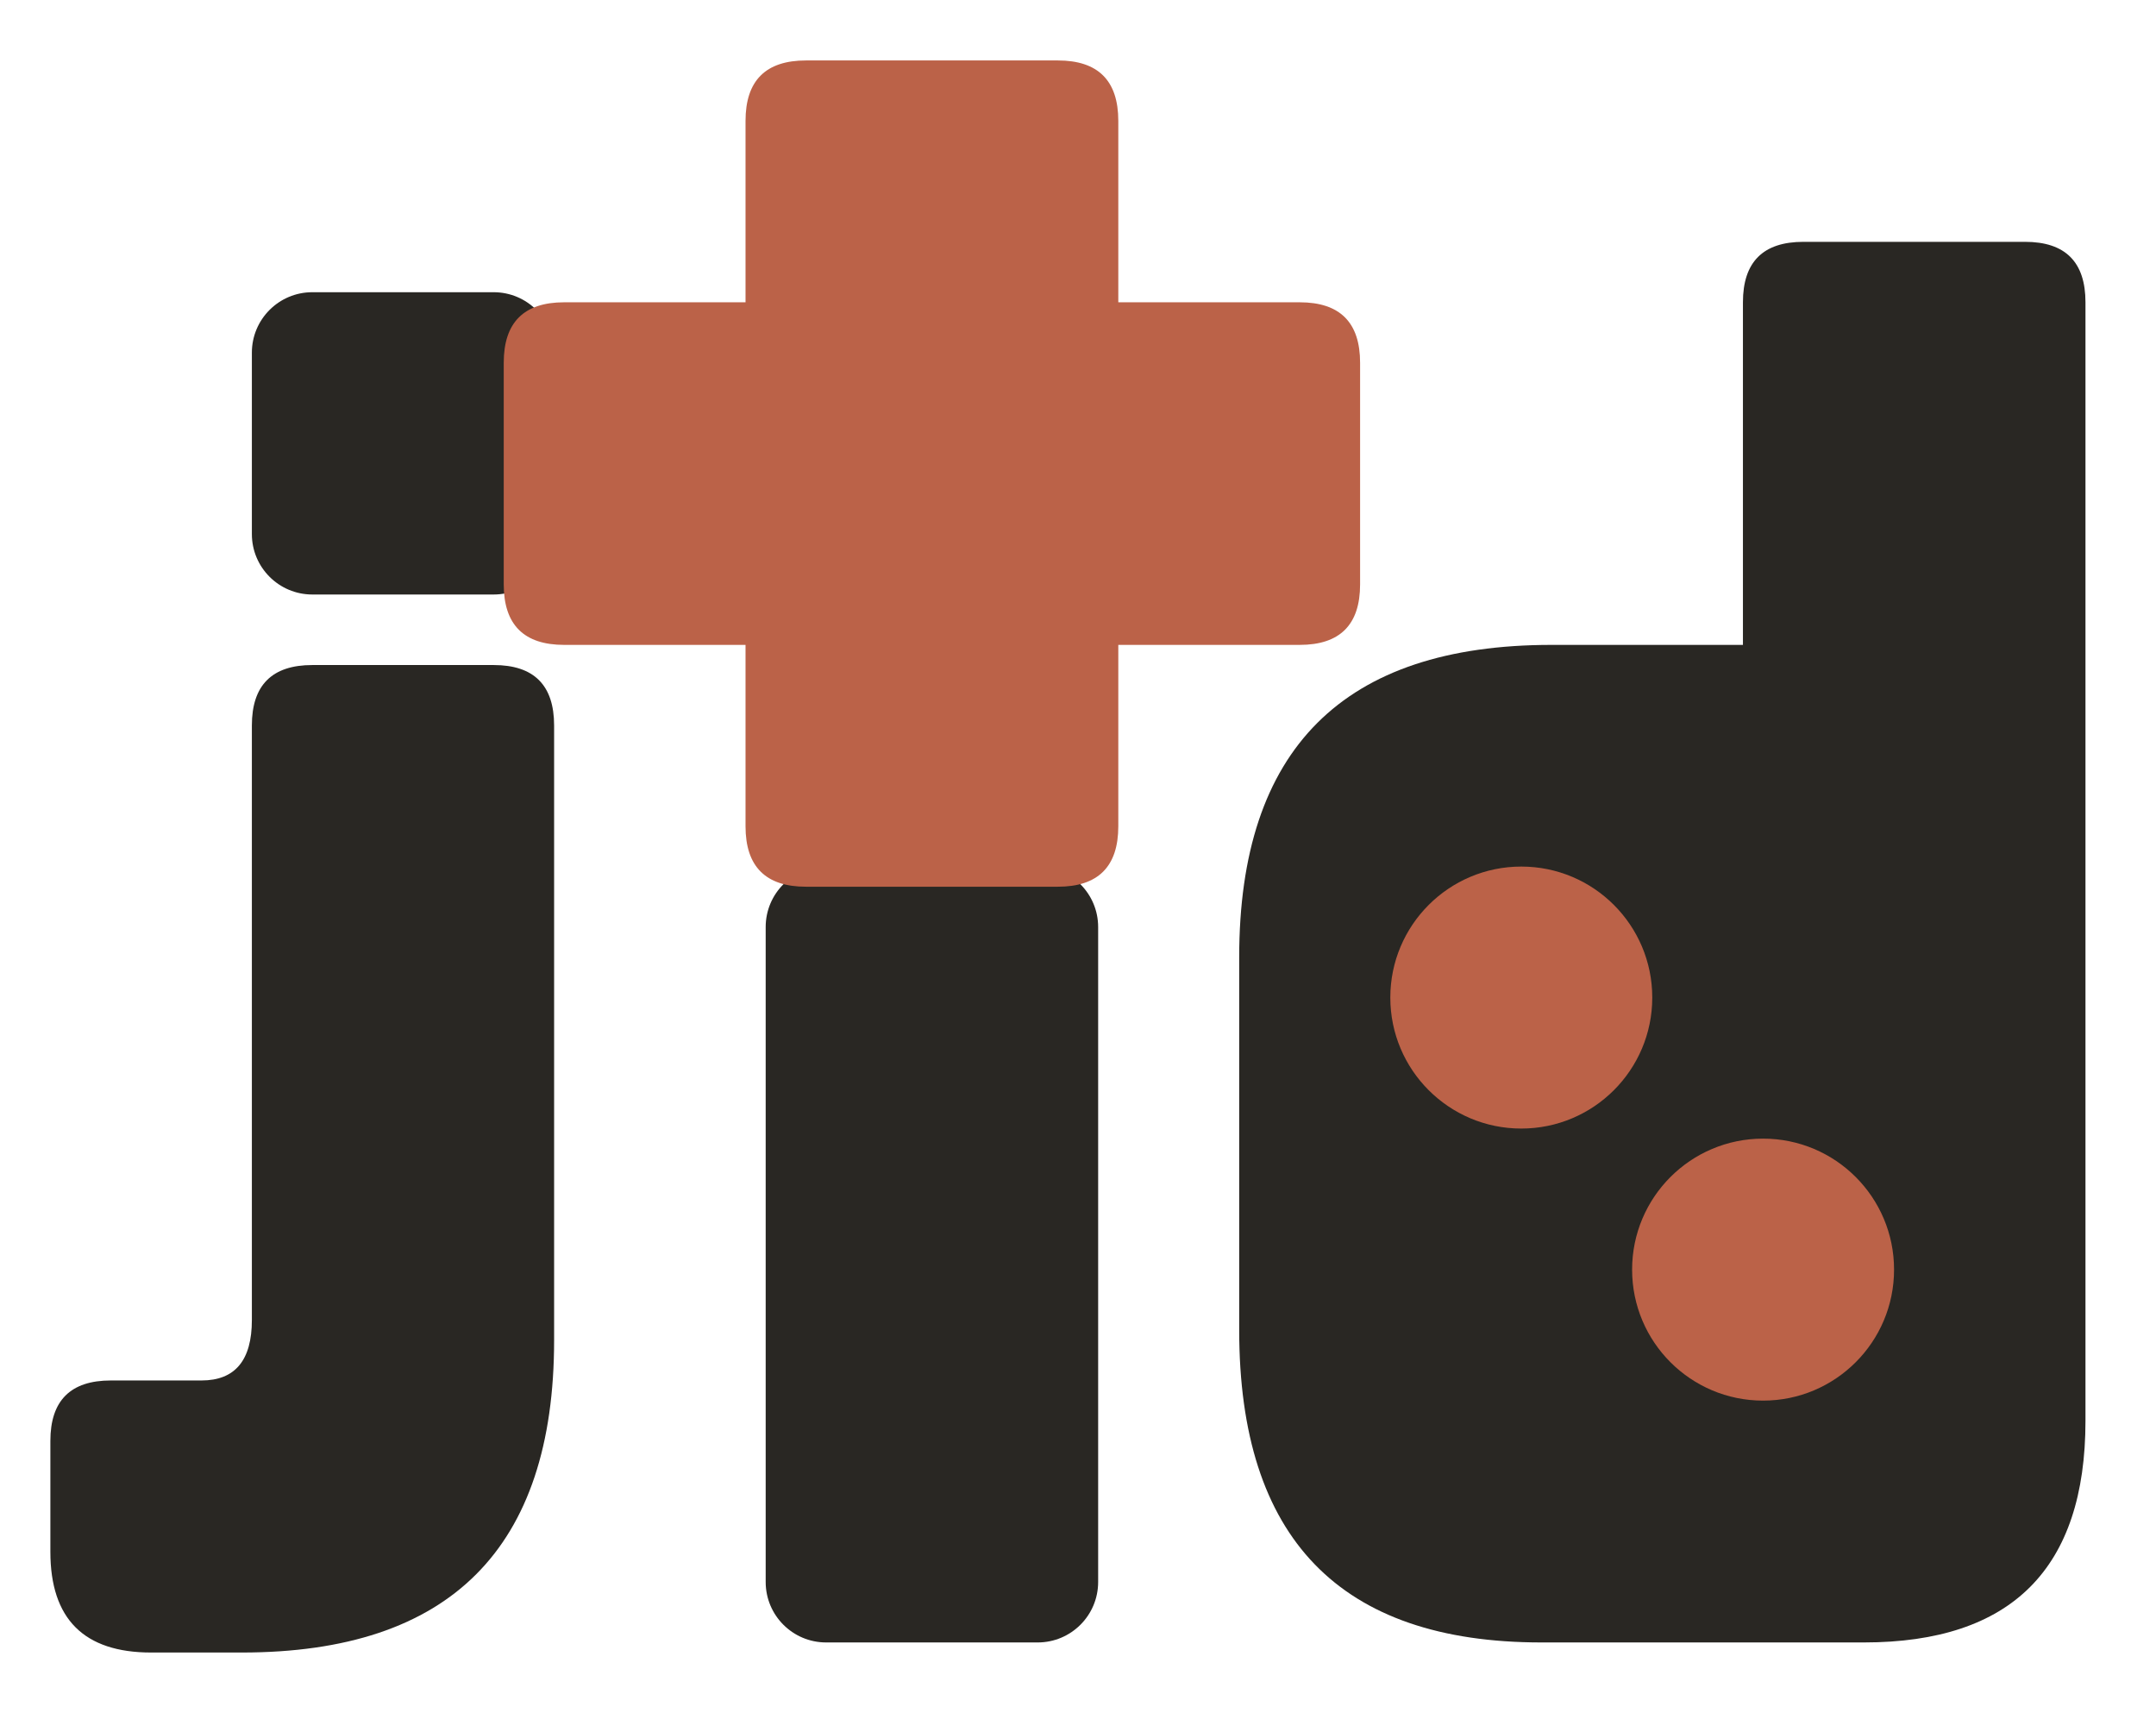
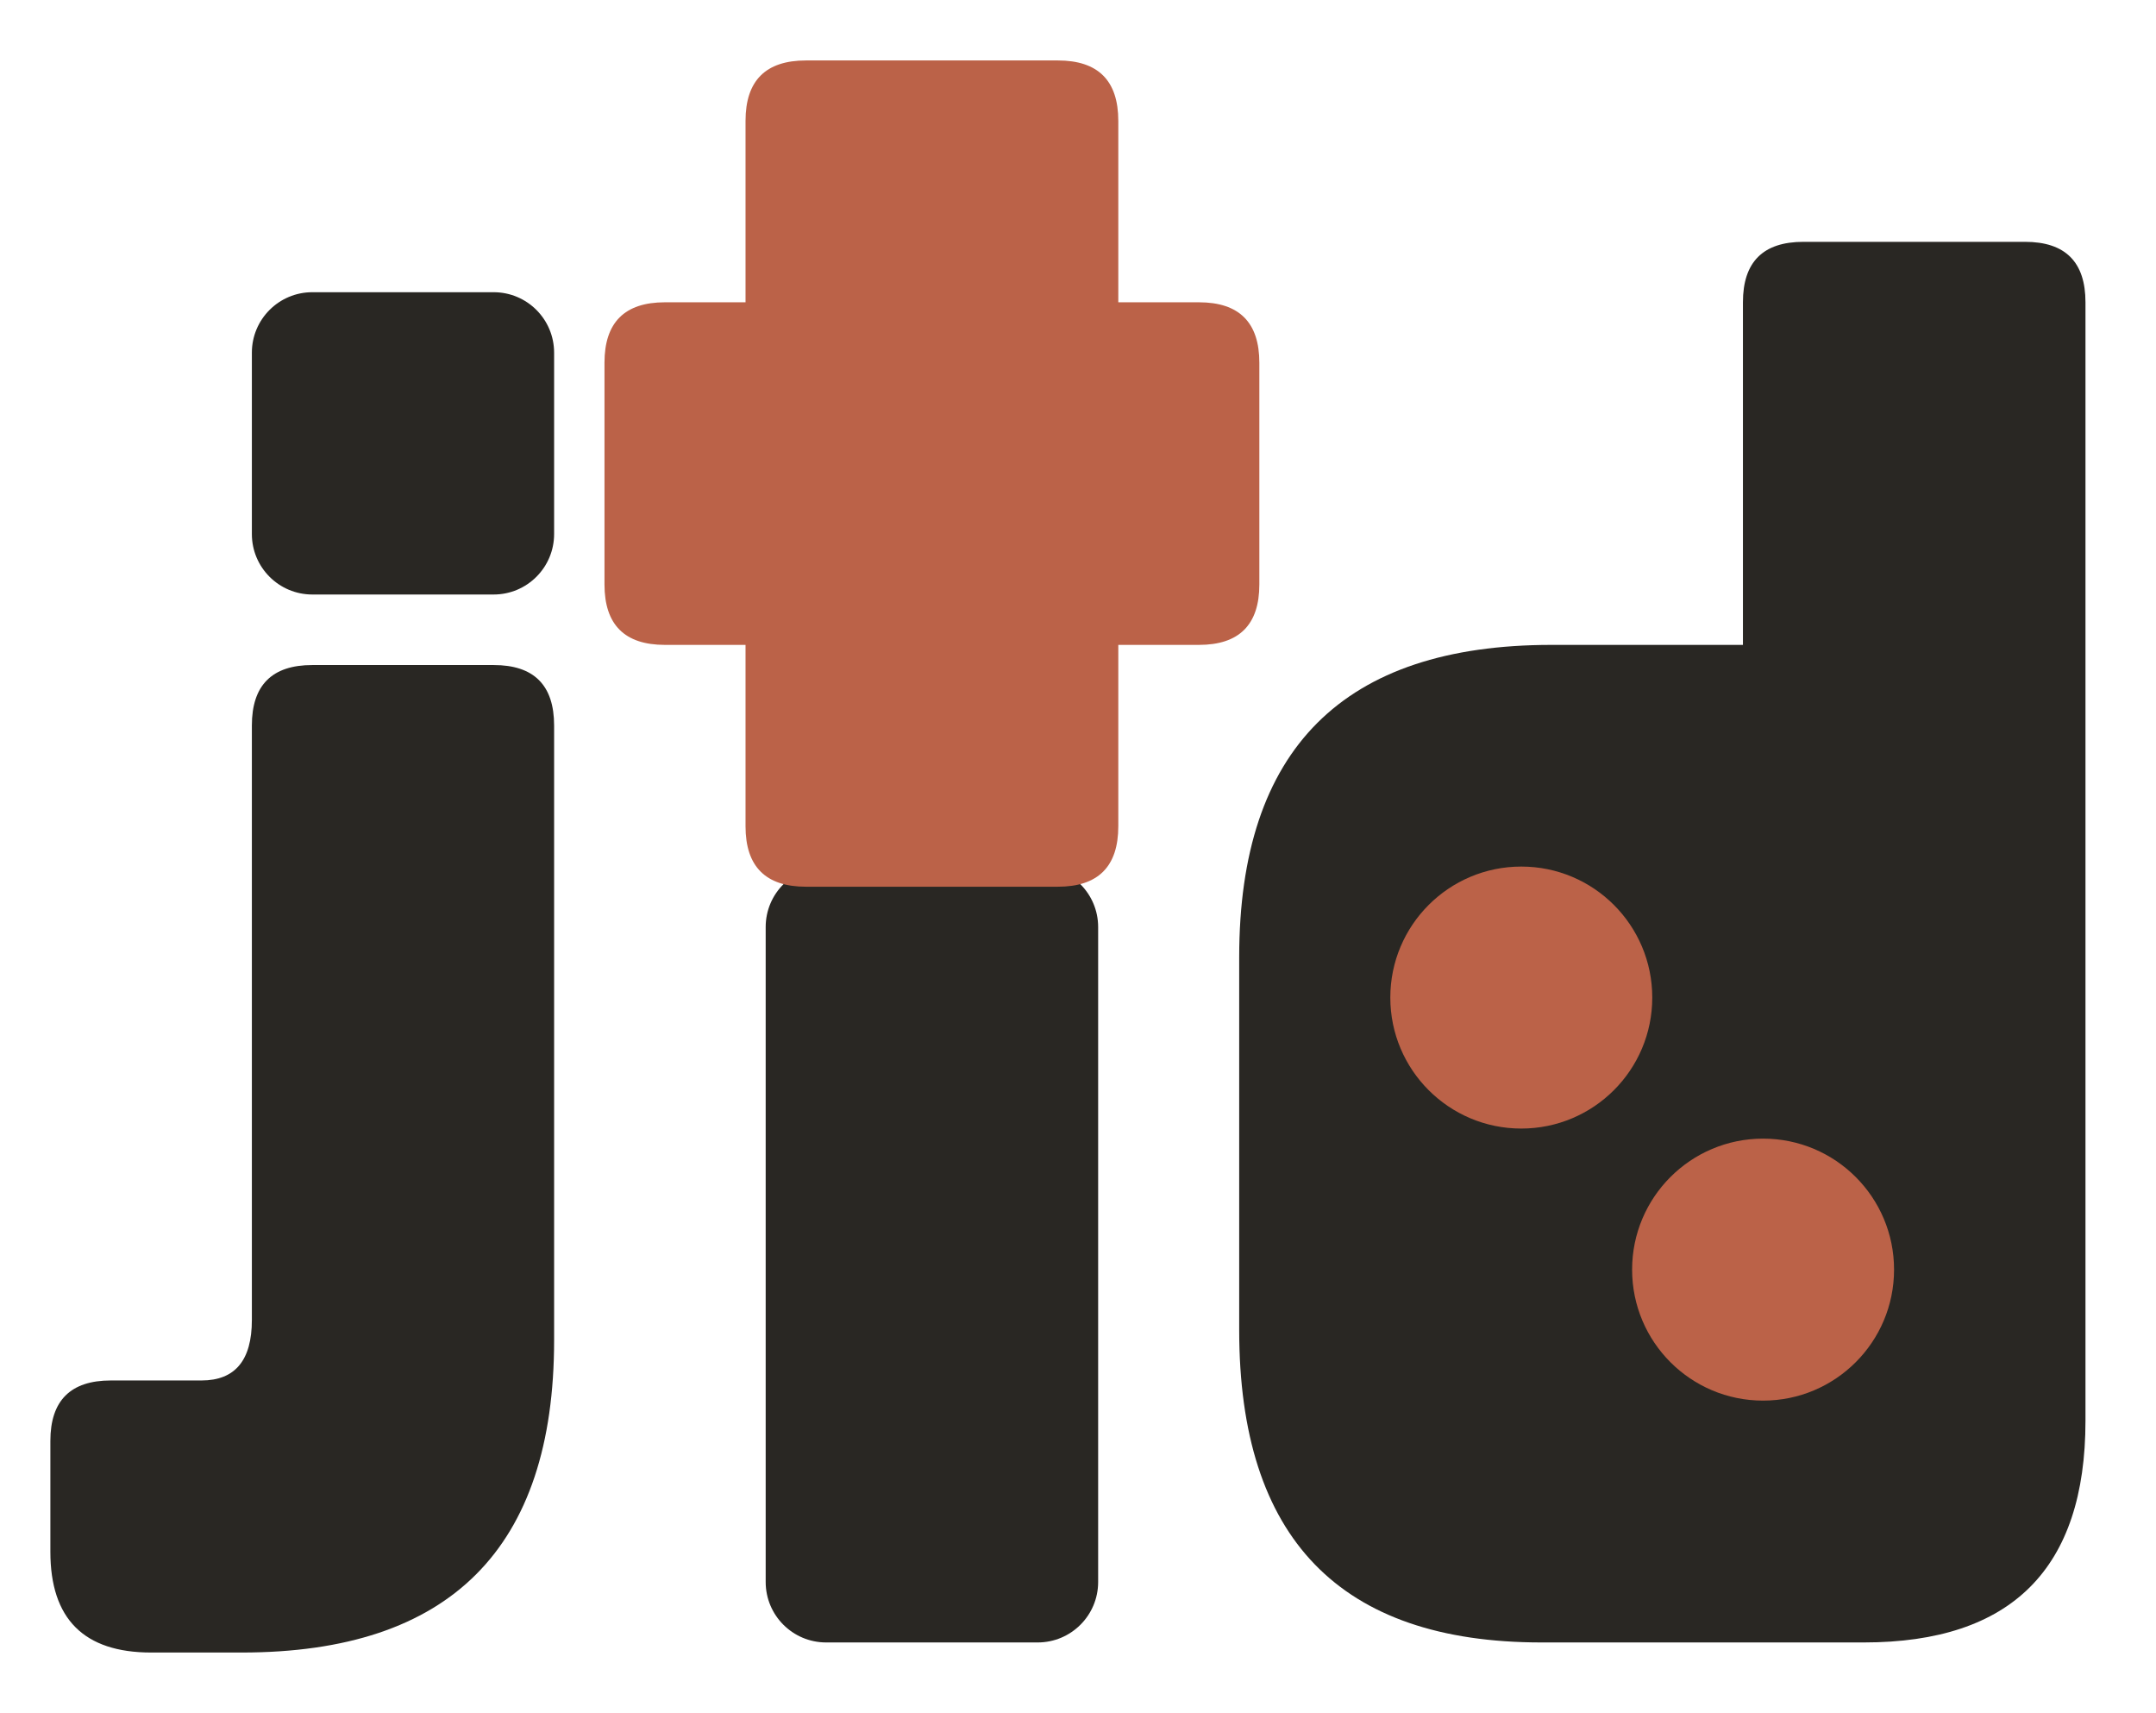
<svg xmlns="http://www.w3.org/2000/svg" viewBox="18 25 214 170">
  <g fill="#292723">
    <rect x="43" y="54" width="30" height="30" rx="6" />
    <path d="M49 91h18q6 0 6 6v61q0 31-31 31h-9q-10 0-10-10v-11q0-6 6-6h9q5 0 5-6V97q0-6 6-6Z" />
    <rect x="94" y="111" width="33" height="77" rx="6" />
    <path d="M197 49h22q6 0 6 6v111q0 22-22 22h-32q-30 0-30-31v-37q0-31 31-31h19V55q0-6 6-6Z" />
  </g>
  <g fill="#BB6248">
-     <path d="M98 31h25q6 0 6 6v18h18q6 0 6 6v22q0 6-6 6h-18v18q0 6-6 6H98q-6 0-6-6V89H74q-6 0-6-6V61q0-6 6-6h18V37q0-6 6-6Z" />
+     <path d="M98 31h25q6 0 6 6v18h8q6 0 6 6v22q0 6-6 6h-8v18q0 6-6 6H98q-6 0-6-6V89H84q-6 0-6-6V61q0-6 6-6h8V37q0-6 6-6Z" />
    <circle cx="169" cy="124" r="13" />
    <circle cx="193" cy="151" r="13" />
  </g>
</svg>
